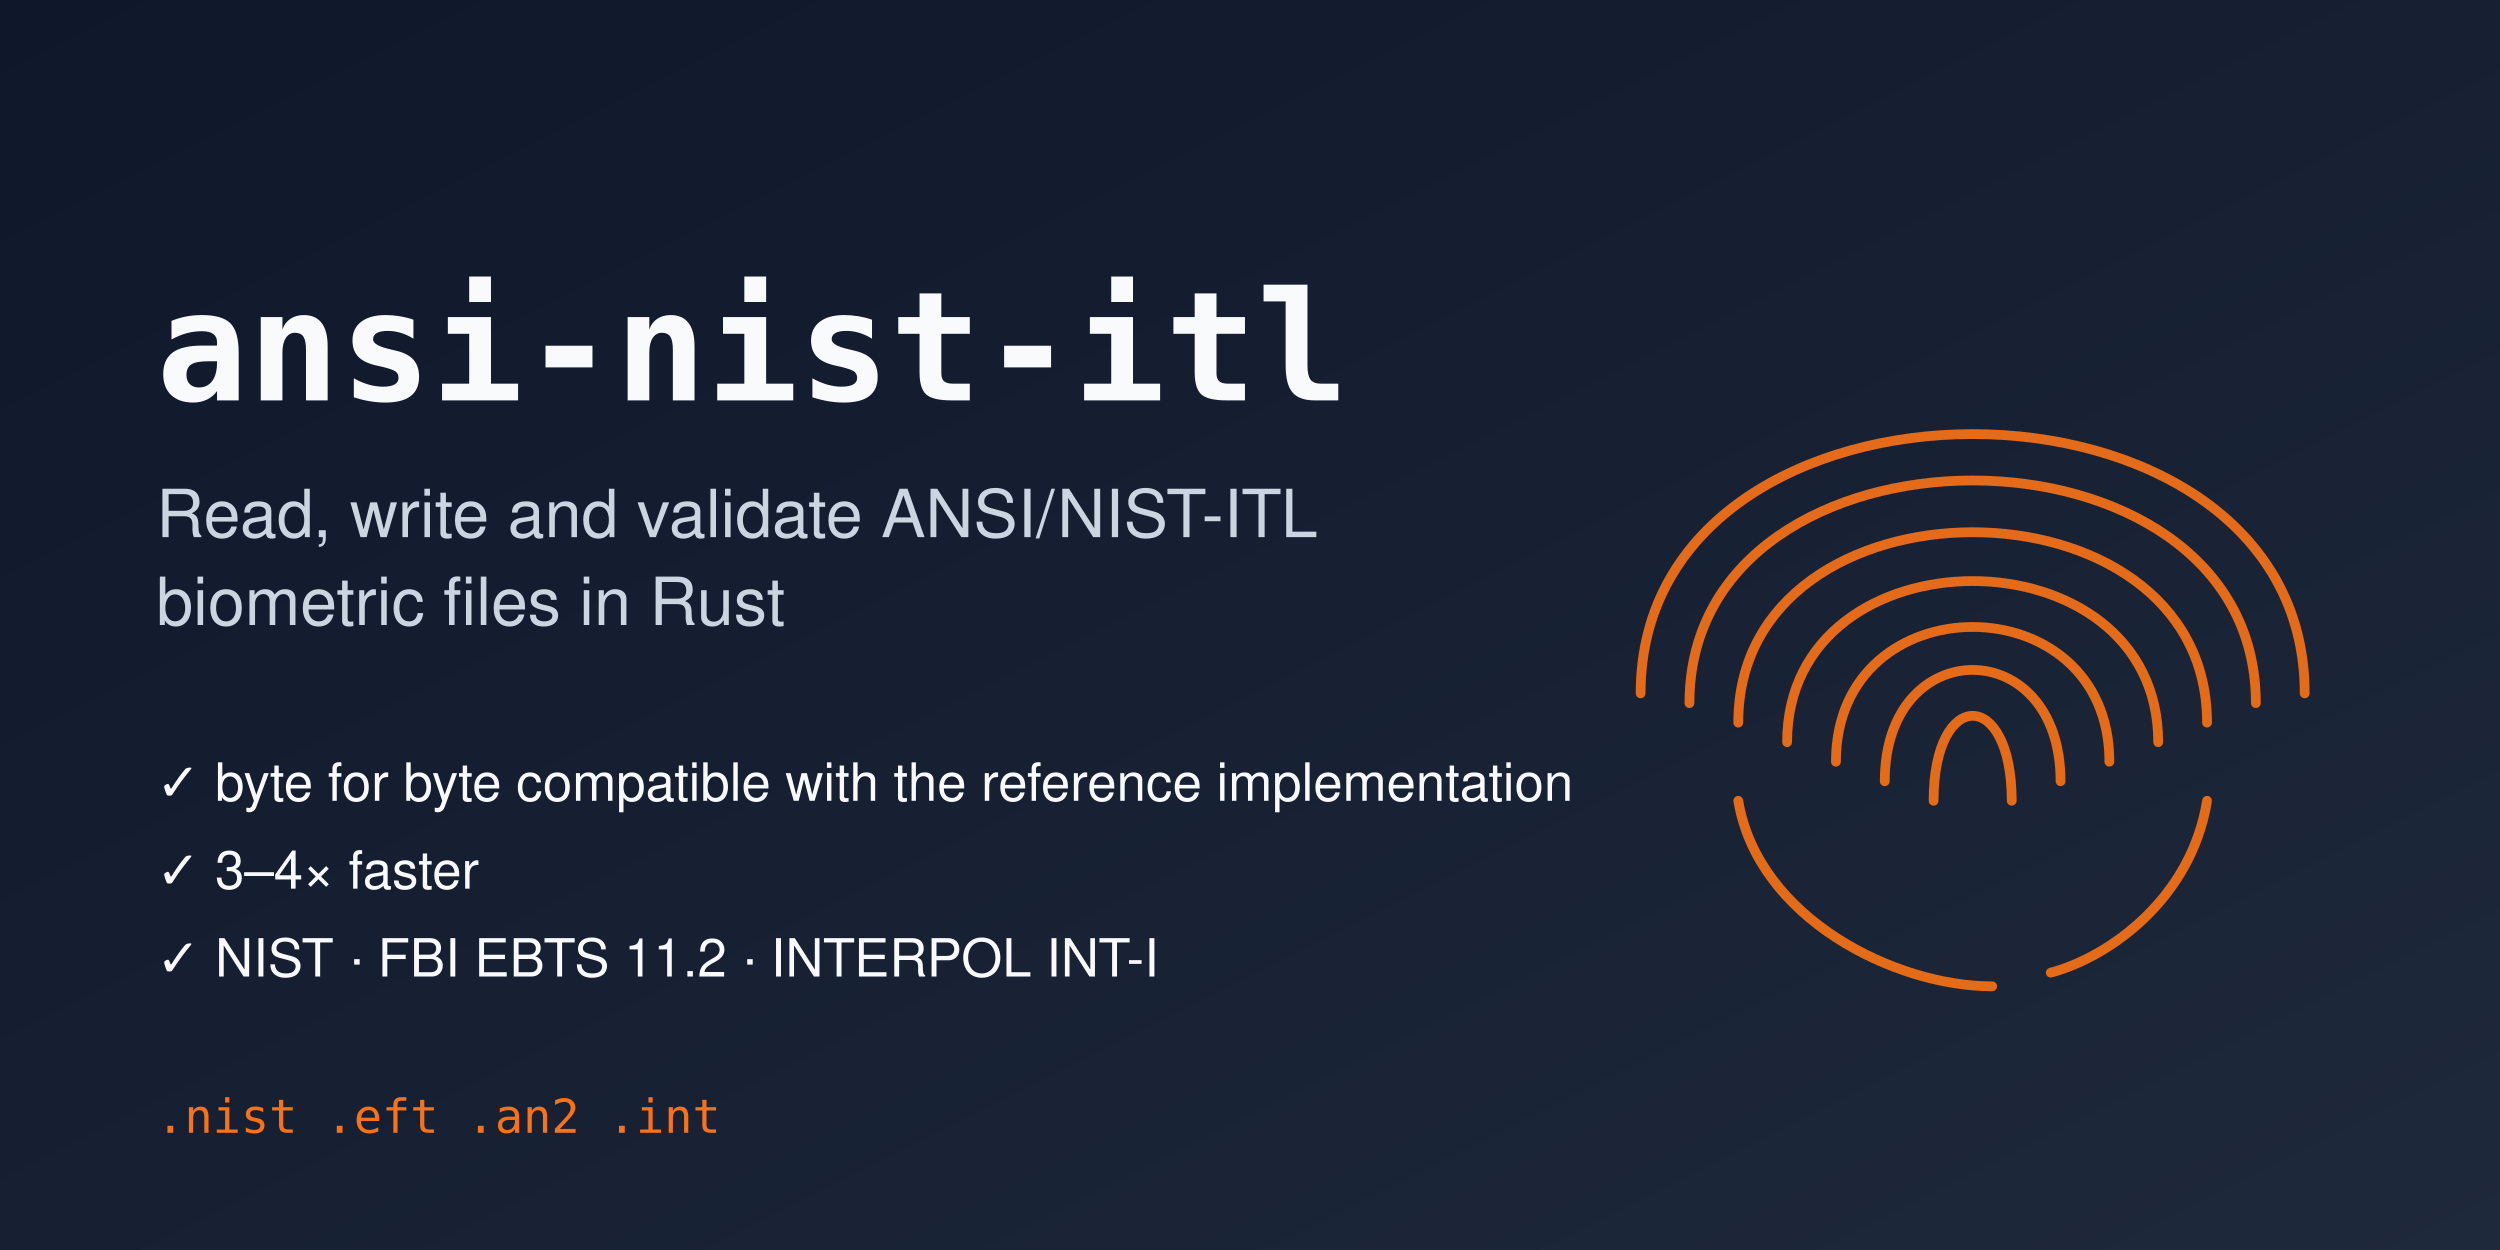
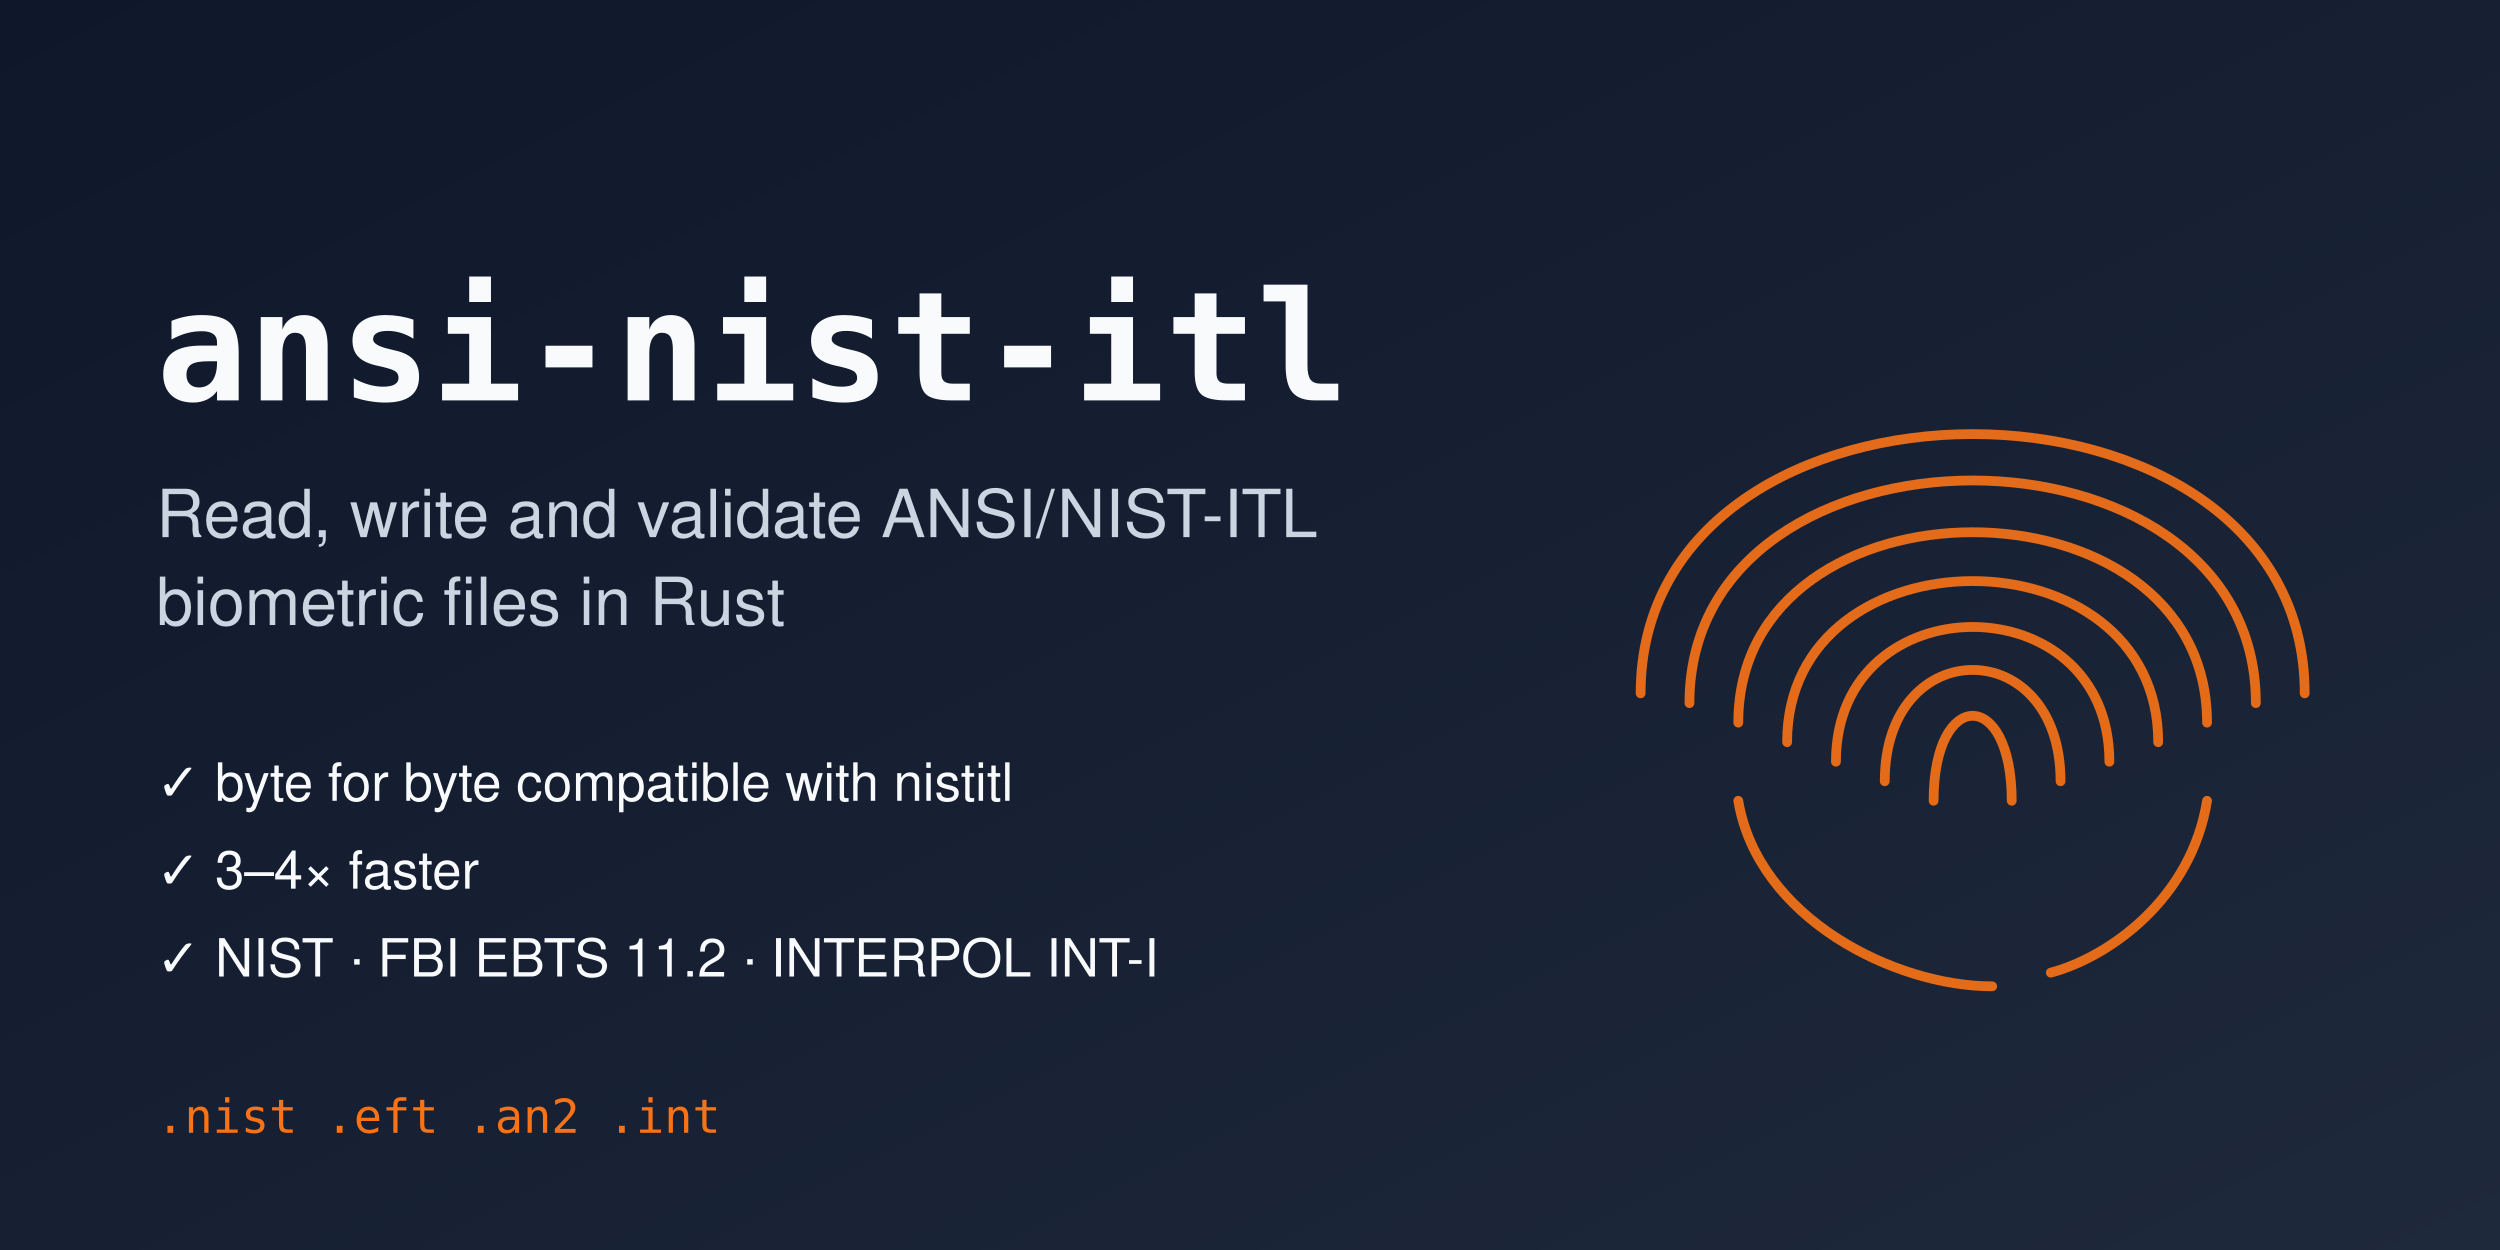
<svg xmlns="http://www.w3.org/2000/svg" width="1280" height="640" viewBox="0 0 1280 640">
  <defs>
    <linearGradient id="bg" x1="0" y1="0" x2="1" y2="1">
      <stop offset="0" stop-color="#0f172a" />
      <stop offset="1" stop-color="#1e293b" />
    </linearGradient>
  </defs>
  <rect width="1280" height="640" fill="url(#bg)" />
  <g fill="none" stroke="#f97316" stroke-width="5" stroke-linecap="round" opacity="0.9" transform="translate(1010 330)">
    <path d="M -120 40 C -120 -90, 120 -90, 120 40" />
    <path d="M -95 50 C -95 -60, 95 -60, 95 50" />
    <path d="M -70 60 C -70 -32, 70 -32, 70 60" />
    <path d="M -45 70 C -45 -6, 45 -6, 45 70" />
    <path d="M -20 80 C -20 22, 20 22, 20 80" />
    <path d="M -145 30 C -145 -122, 145 -122, 145 30" />
    <path d="M -170 25 C -170 -152, 170 -152, 170 25" />
    <path d="M -120 80 C -110 140, -40 175, 10 175" />
    <path d="M 120 80 C 112 130, 70 160, 40 168" />
  </g>
  <text x="80" y="205" font-family="Menlo, Consolas, monospace" font-size="78" font-weight="700" fill="#f8fafc">ansi-nist-itl</text>
  <text x="80" y="275" font-family="Helvetica, Arial, sans-serif" font-size="34" fill="#cbd5e1">Read, write and validate ANSI/NIST-ITL</text>
  <text x="80" y="320" font-family="Helvetica, Arial, sans-serif" font-size="34" fill="#cbd5e1">biometric files in Rust</text>
  <g font-family="Helvetica, Arial, sans-serif" font-size="27" fill="#f8fafc">
-     <text x="80" y="410">✓ byte for byte compatible with the reference implementation</text>
+     <text x="80" y="410">✓ byte for byte compatible with nistitl</text>
    <text x="80" y="455">✓ 3–4× faster</text>
    <text x="80" y="500">✓ NIST · FBI EBTS 11.2 · INTERPOL INT-I</text>
  </g>
  <text x="80" y="580" font-family="Menlo, Consolas, monospace" font-size="24" fill="#f97316">.nist  .eft  .an2  .int</text>
</svg>
